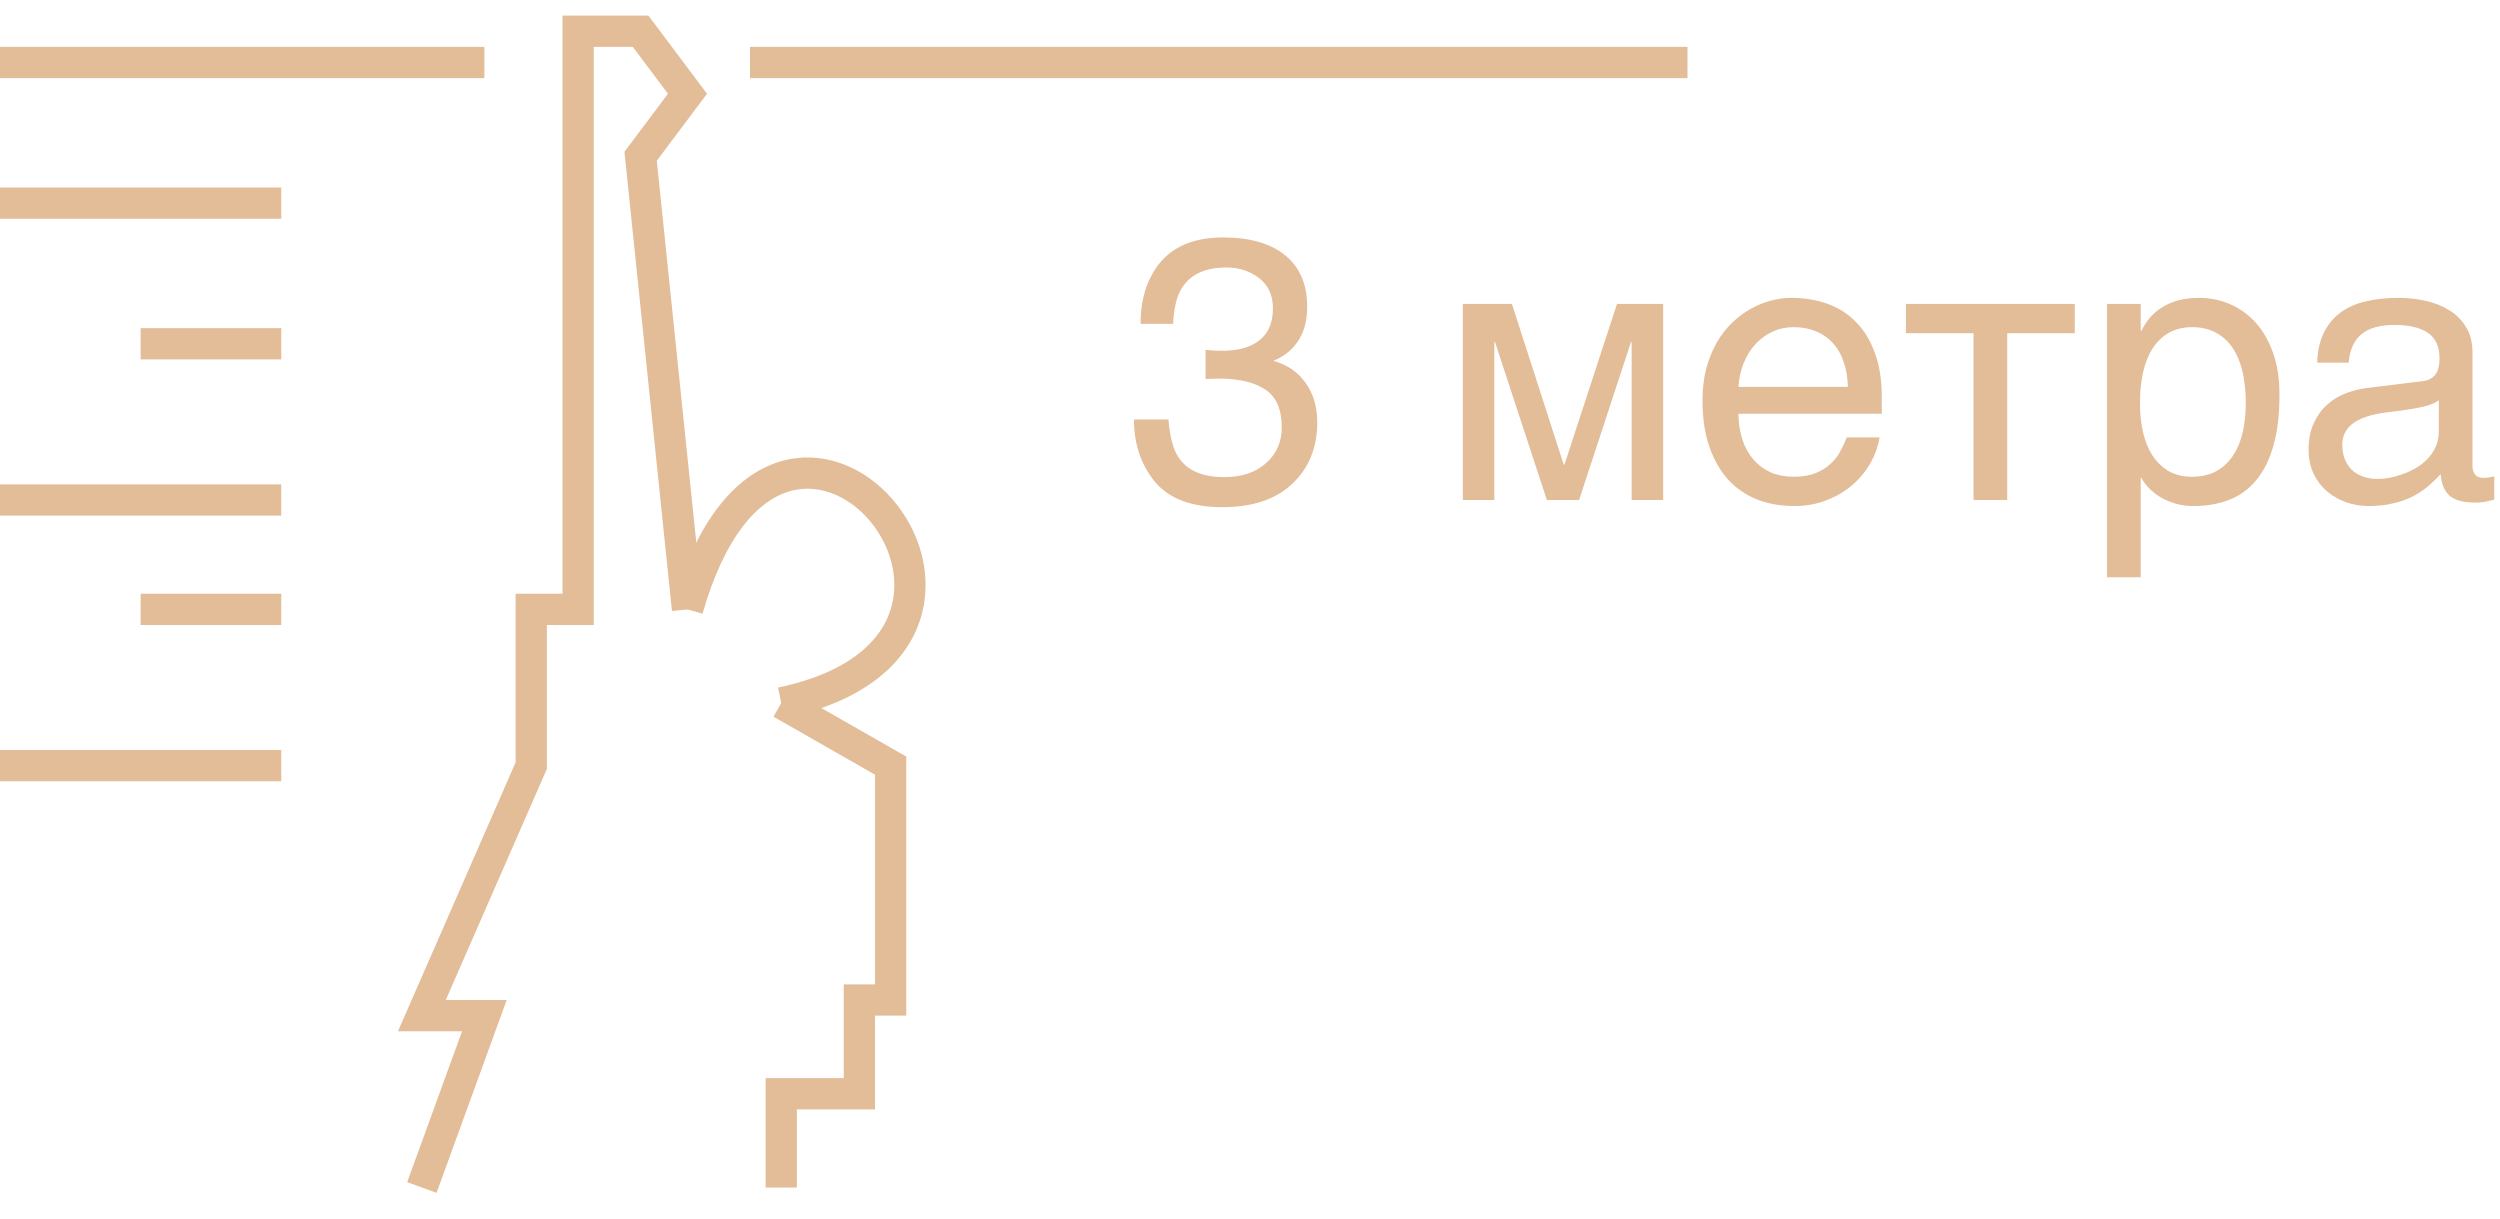
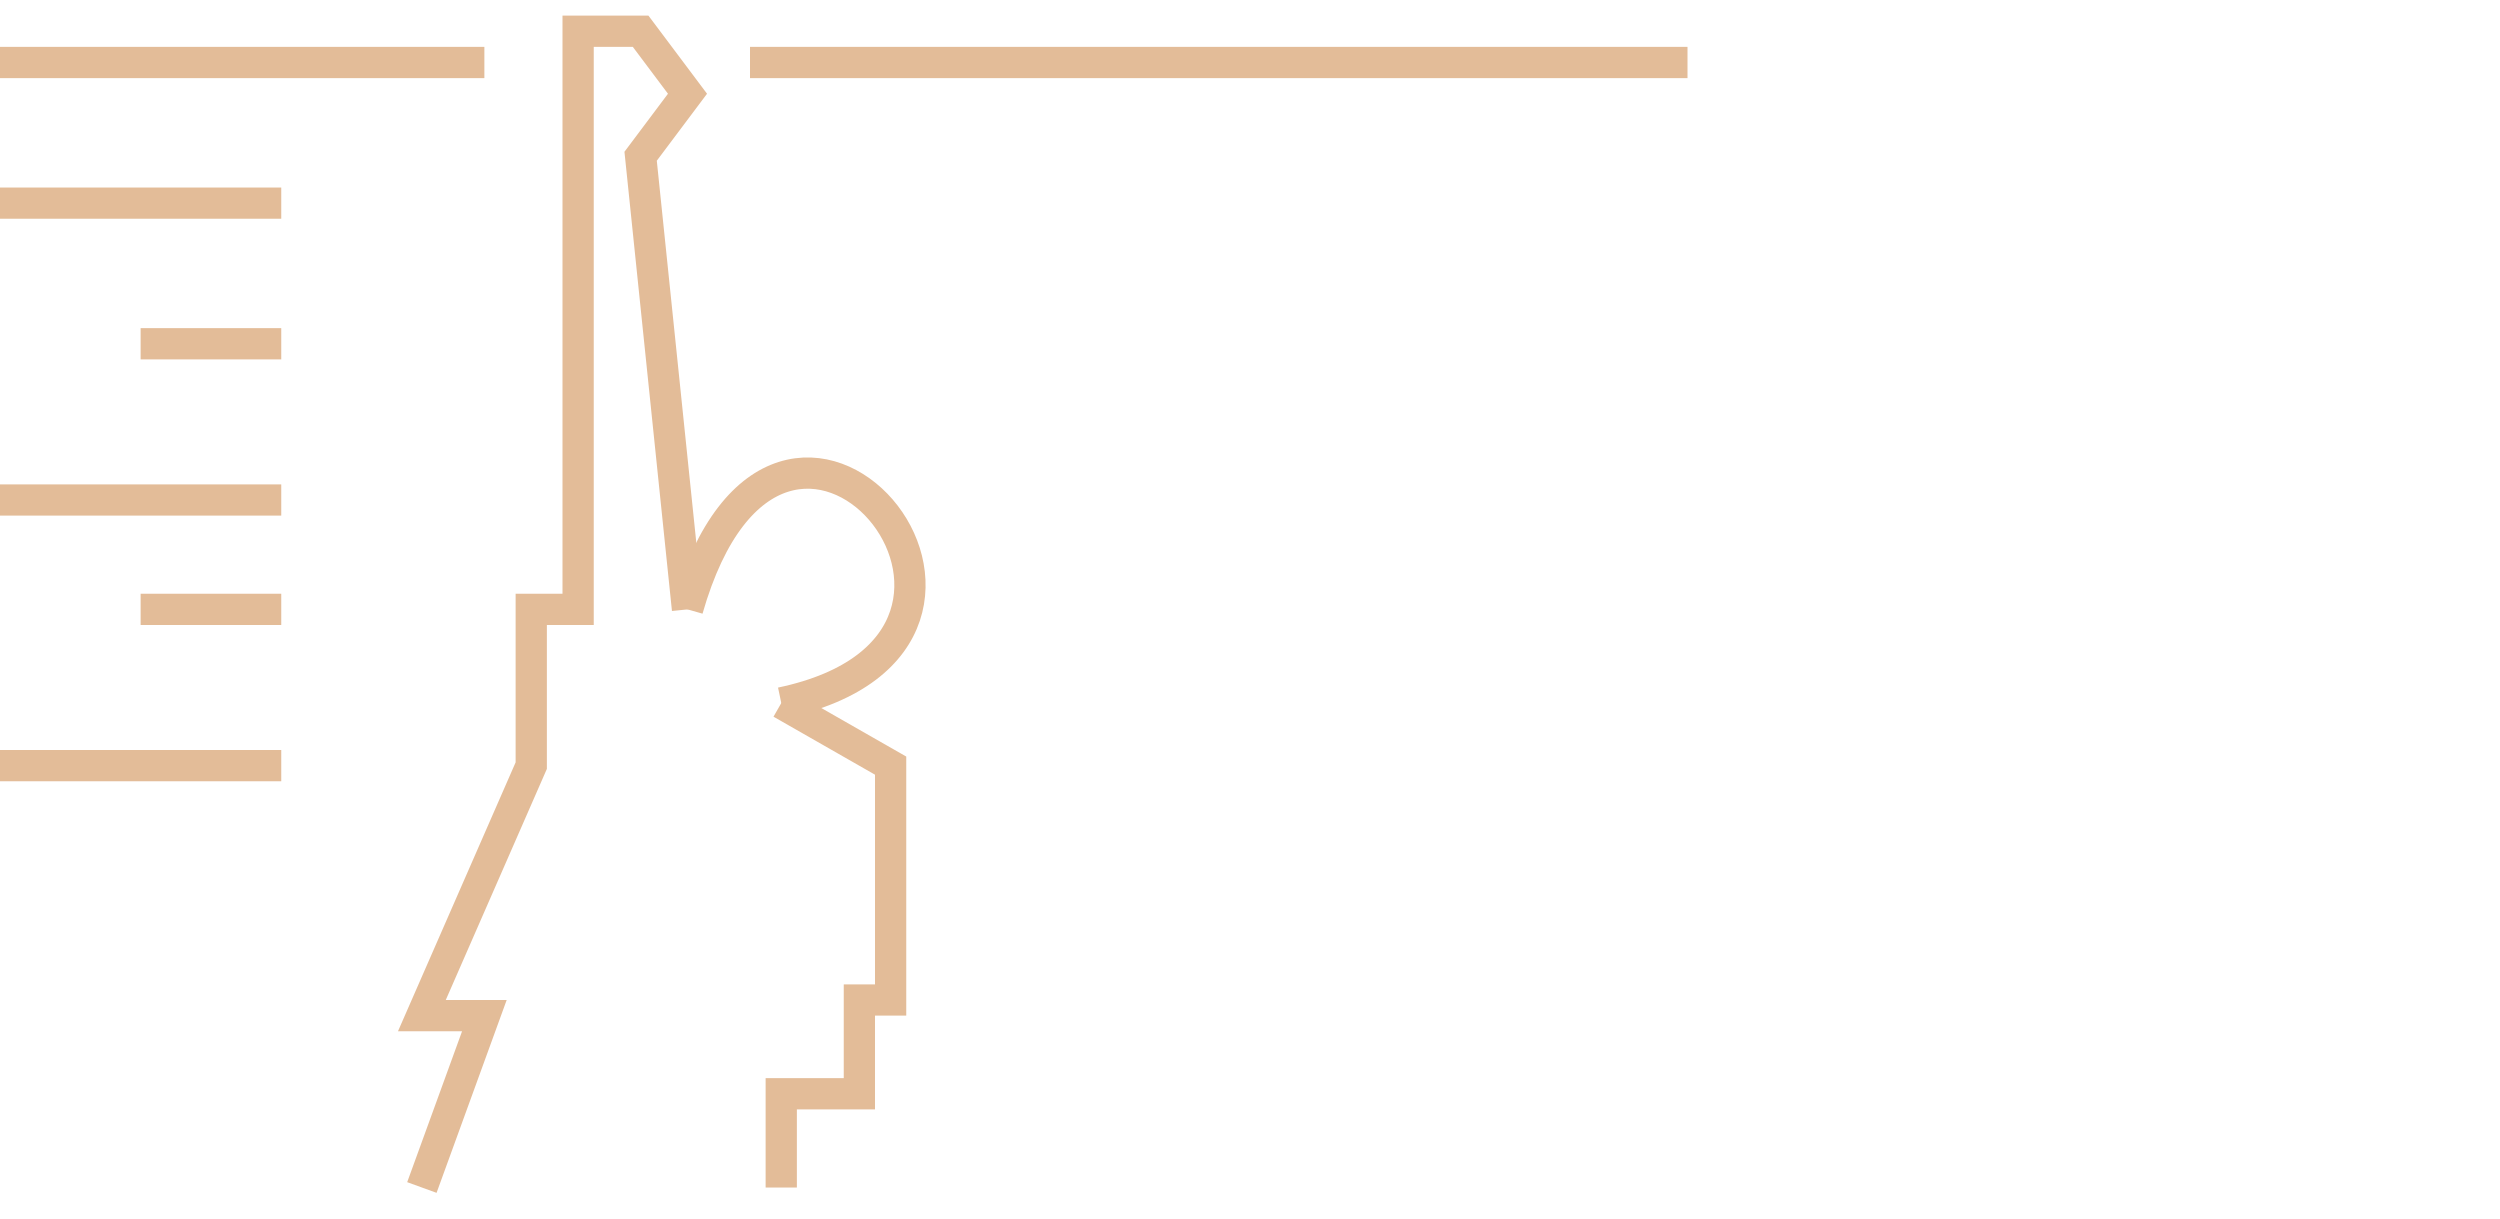
<svg xmlns="http://www.w3.org/2000/svg" width="80" height="39" viewBox="0 0 80 39" fill="none">
  <path d="M0 2H15.5M24 2H54M0 6.5H9M4.5 11H9M0 16H9M4.5 19.5H9M0 24.5H9M13.5 38L15.5 32.5H13.5L17 24.5V19.5H18.5V1H20.5L22 3L20.5 5L22 19.5L21.993 19.429M25 38V35H27.5V32H28.5V24.5L25 22.5" stroke="#E3BC98" />
  <path d="M22 19.5C25 9.004 34.5 20.494 25 22.492" stroke="#E3BC98" />
-   <path d="M39.117 16.229C38.125 16.229 37.404 15.957 36.955 15.414C36.51 14.867 36.287 14.203 36.287 13.422H37.389C37.435 13.965 37.537 14.359 37.693 14.605C37.967 15.047 38.461 15.268 39.176 15.268C39.73 15.268 40.176 15.119 40.512 14.822C40.848 14.525 41.016 14.143 41.016 13.674C41.016 13.096 40.838 12.691 40.482 12.461C40.131 12.23 39.641 12.115 39.012 12.115C38.941 12.115 38.869 12.117 38.795 12.121C38.725 12.121 38.652 12.123 38.578 12.127V11.195C38.688 11.207 38.779 11.215 38.853 11.219C38.928 11.223 39.008 11.225 39.094 11.225C39.488 11.225 39.812 11.162 40.066 11.037C40.512 10.818 40.734 10.428 40.734 9.865C40.734 9.447 40.586 9.125 40.289 8.898C39.992 8.672 39.647 8.559 39.252 8.559C38.549 8.559 38.062 8.793 37.793 9.262C37.645 9.52 37.56 9.887 37.541 10.363H36.498C36.498 9.738 36.623 9.207 36.873 8.77C37.303 7.988 38.059 7.598 39.141 7.598C39.996 7.598 40.658 7.789 41.127 8.172C41.596 8.551 41.83 9.102 41.83 9.824C41.83 10.34 41.691 10.758 41.414 11.078C41.242 11.277 41.02 11.434 40.746 11.547C41.188 11.668 41.531 11.902 41.777 12.25C42.027 12.594 42.152 13.016 42.152 13.516C42.152 14.316 41.889 14.969 41.361 15.473C40.834 15.977 40.086 16.229 39.117 16.229ZM46.81 9.725H48.381L50.039 14.869H50.062L51.744 9.725H53.221V16H52.213V10.949H52.19L50.531 16H49.5L47.842 10.949H47.818V16H46.81V9.725ZM60.147 13.996C60.103 14.27 60.01 14.537 59.865 14.799C59.721 15.06 59.531 15.295 59.297 15.502C59.062 15.709 58.785 15.875 58.465 16C58.148 16.129 57.797 16.193 57.41 16.193C56.988 16.193 56.598 16.125 56.238 15.988C55.883 15.848 55.574 15.639 55.312 15.361C55.055 15.08 54.852 14.729 54.703 14.307C54.555 13.885 54.48 13.389 54.48 12.818C54.48 12.435 54.522 12.09 54.603 11.781C54.69 11.469 54.803 11.191 54.943 10.949C55.088 10.703 55.254 10.492 55.441 10.316C55.629 10.137 55.826 9.99 56.033 9.877C56.244 9.76 56.459 9.674 56.678 9.619C56.897 9.561 57.107 9.531 57.31 9.531C57.74 9.531 58.133 9.596 58.488 9.725C58.844 9.854 59.148 10.051 59.402 10.316C59.66 10.578 59.859 10.908 60 11.307C60.145 11.701 60.217 12.166 60.217 12.701V13.24H55.629C55.633 13.545 55.676 13.822 55.758 14.072C55.84 14.318 55.957 14.529 56.109 14.705C56.262 14.881 56.445 15.018 56.66 15.115C56.879 15.209 57.125 15.256 57.398 15.256C57.676 15.256 57.91 15.217 58.102 15.139C58.293 15.06 58.453 14.961 58.582 14.84C58.711 14.719 58.815 14.584 58.893 14.435C58.975 14.287 59.043 14.141 59.098 13.996H60.147ZM59.133 12.379C59.125 12.074 59.078 11.803 58.992 11.565C58.91 11.326 58.793 11.127 58.641 10.967C58.492 10.803 58.312 10.68 58.102 10.598C57.891 10.512 57.656 10.469 57.398 10.469C57.152 10.469 56.926 10.518 56.719 10.615C56.512 10.709 56.33 10.842 56.174 11.014C56.018 11.182 55.893 11.383 55.799 11.617C55.705 11.848 55.648 12.102 55.629 12.379H59.133ZM63.152 10.662H60.99V9.725H66.393V10.662H64.231V16H63.152V10.662ZM67.424 9.725H68.502V10.586H68.525C68.596 10.441 68.684 10.305 68.789 10.176C68.898 10.047 69.027 9.936 69.176 9.842C69.328 9.744 69.502 9.668 69.697 9.613C69.897 9.559 70.123 9.531 70.377 9.531C70.713 9.531 71.035 9.596 71.344 9.725C71.652 9.854 71.926 10.047 72.164 10.305C72.402 10.562 72.592 10.887 72.732 11.277C72.873 11.664 72.943 12.115 72.943 12.631C72.943 13.275 72.877 13.824 72.744 14.277C72.615 14.727 72.43 15.094 72.188 15.379C71.949 15.664 71.66 15.871 71.32 16C70.981 16.129 70.602 16.193 70.184 16.193C69.977 16.193 69.783 16.166 69.603 16.111C69.424 16.057 69.262 15.986 69.117 15.9C68.977 15.81 68.856 15.713 68.754 15.607C68.652 15.498 68.576 15.393 68.525 15.291H68.502V18.473H67.424V9.725ZM68.478 12.895C68.478 13.234 68.512 13.549 68.578 13.838C68.644 14.123 68.746 14.371 68.883 14.582C69.023 14.793 69.197 14.959 69.404 15.08C69.615 15.197 69.863 15.256 70.148 15.256C70.445 15.256 70.701 15.197 70.916 15.08C71.135 14.959 71.314 14.793 71.455 14.582C71.596 14.371 71.699 14.123 71.766 13.838C71.832 13.549 71.865 13.234 71.865 12.895C71.865 12.539 71.832 12.213 71.766 11.916C71.699 11.619 71.596 11.363 71.455 11.148C71.314 10.934 71.135 10.768 70.916 10.65C70.701 10.529 70.445 10.469 70.148 10.469C69.863 10.469 69.615 10.529 69.404 10.65C69.197 10.768 69.023 10.934 68.883 11.148C68.746 11.363 68.644 11.619 68.578 11.916C68.512 12.213 68.478 12.539 68.478 12.895ZM74.15 11.605C74.162 11.223 74.234 10.9 74.367 10.639C74.5 10.373 74.68 10.158 74.906 9.994C75.133 9.83 75.4 9.713 75.709 9.643C76.022 9.568 76.361 9.531 76.728 9.531C77.033 9.531 77.328 9.562 77.613 9.625C77.902 9.688 78.158 9.789 78.381 9.93C78.603 10.066 78.781 10.246 78.914 10.469C79.051 10.688 79.119 10.955 79.119 11.271V14.922C79.119 15.023 79.147 15.111 79.201 15.185C79.256 15.256 79.344 15.291 79.465 15.291C79.519 15.291 79.576 15.287 79.635 15.279C79.693 15.268 79.754 15.256 79.816 15.244V15.988C79.727 16.012 79.637 16.033 79.547 16.053C79.461 16.072 79.357 16.082 79.236 16.082C79.049 16.082 78.887 16.066 78.75 16.035C78.617 16.004 78.504 15.953 78.41 15.883C78.32 15.809 78.25 15.715 78.199 15.602C78.148 15.484 78.115 15.342 78.1 15.174C77.967 15.318 77.826 15.453 77.678 15.578C77.529 15.699 77.363 15.807 77.18 15.9C76.996 15.99 76.791 16.061 76.564 16.111C76.338 16.166 76.082 16.193 75.797 16.193C75.555 16.193 75.318 16.154 75.088 16.076C74.861 15.998 74.656 15.883 74.473 15.73C74.293 15.578 74.148 15.391 74.039 15.168C73.93 14.941 73.875 14.68 73.875 14.383C73.875 14.059 73.93 13.779 74.039 13.545C74.148 13.307 74.291 13.109 74.467 12.953C74.643 12.793 74.844 12.67 75.07 12.584C75.297 12.498 75.527 12.441 75.762 12.414L77.525 12.197C77.693 12.178 77.824 12.113 77.918 12.004C78.016 11.891 78.064 11.711 78.064 11.465C78.064 11.086 77.939 10.815 77.689 10.65C77.443 10.482 77.088 10.398 76.623 10.398C76.147 10.398 75.791 10.5 75.557 10.703C75.322 10.902 75.189 11.203 75.158 11.605H74.15ZM78.041 12.807C77.955 12.869 77.848 12.922 77.719 12.965C77.594 13.004 77.455 13.037 77.303 13.065C77.15 13.092 76.988 13.117 76.816 13.141C76.644 13.16 76.473 13.182 76.301 13.205C76.106 13.232 75.926 13.271 75.762 13.322C75.598 13.373 75.455 13.44 75.334 13.521C75.213 13.604 75.119 13.703 75.053 13.82C74.986 13.934 74.953 14.068 74.953 14.225C74.953 14.404 74.981 14.562 75.035 14.699C75.094 14.836 75.172 14.951 75.269 15.045C75.371 15.139 75.492 15.209 75.633 15.256C75.773 15.303 75.928 15.326 76.096 15.326C76.201 15.326 76.322 15.315 76.459 15.291C76.596 15.264 76.736 15.225 76.881 15.174C77.025 15.123 77.166 15.059 77.303 14.98C77.443 14.898 77.568 14.801 77.678 14.688C77.787 14.574 77.875 14.445 77.941 14.301C78.008 14.156 78.041 13.994 78.041 13.815V12.807Z" fill="#E3BC98" />
</svg>
